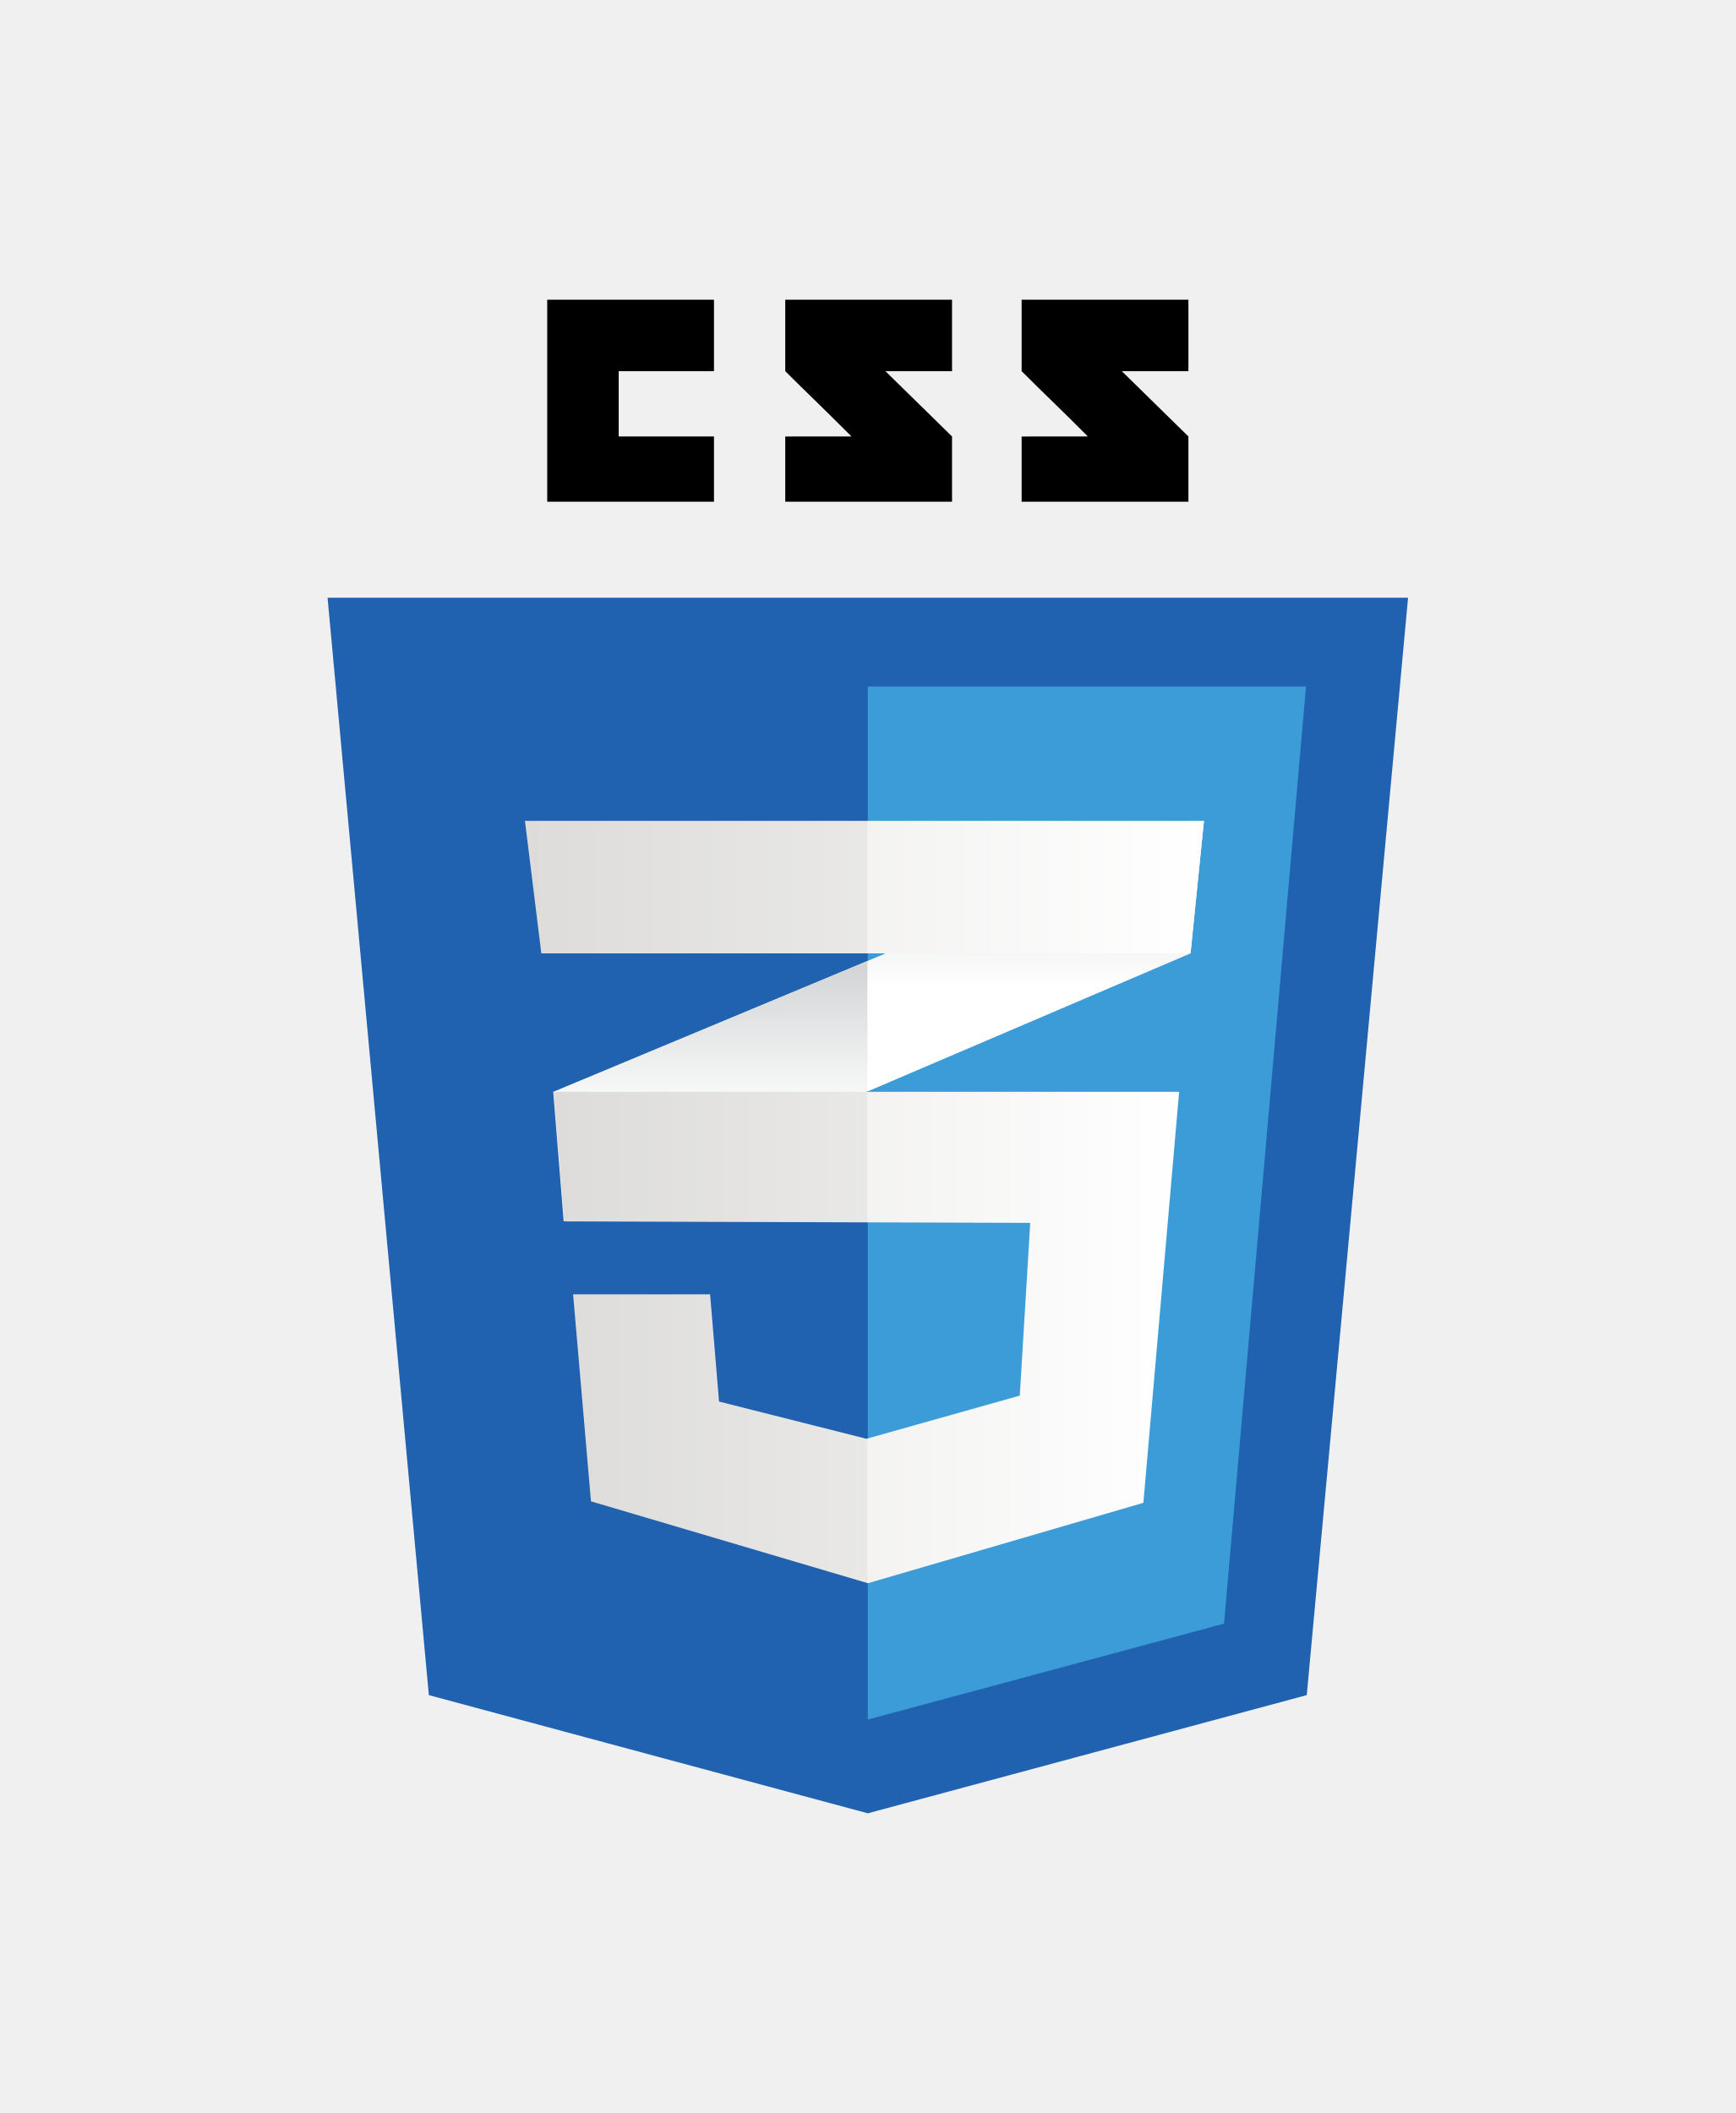
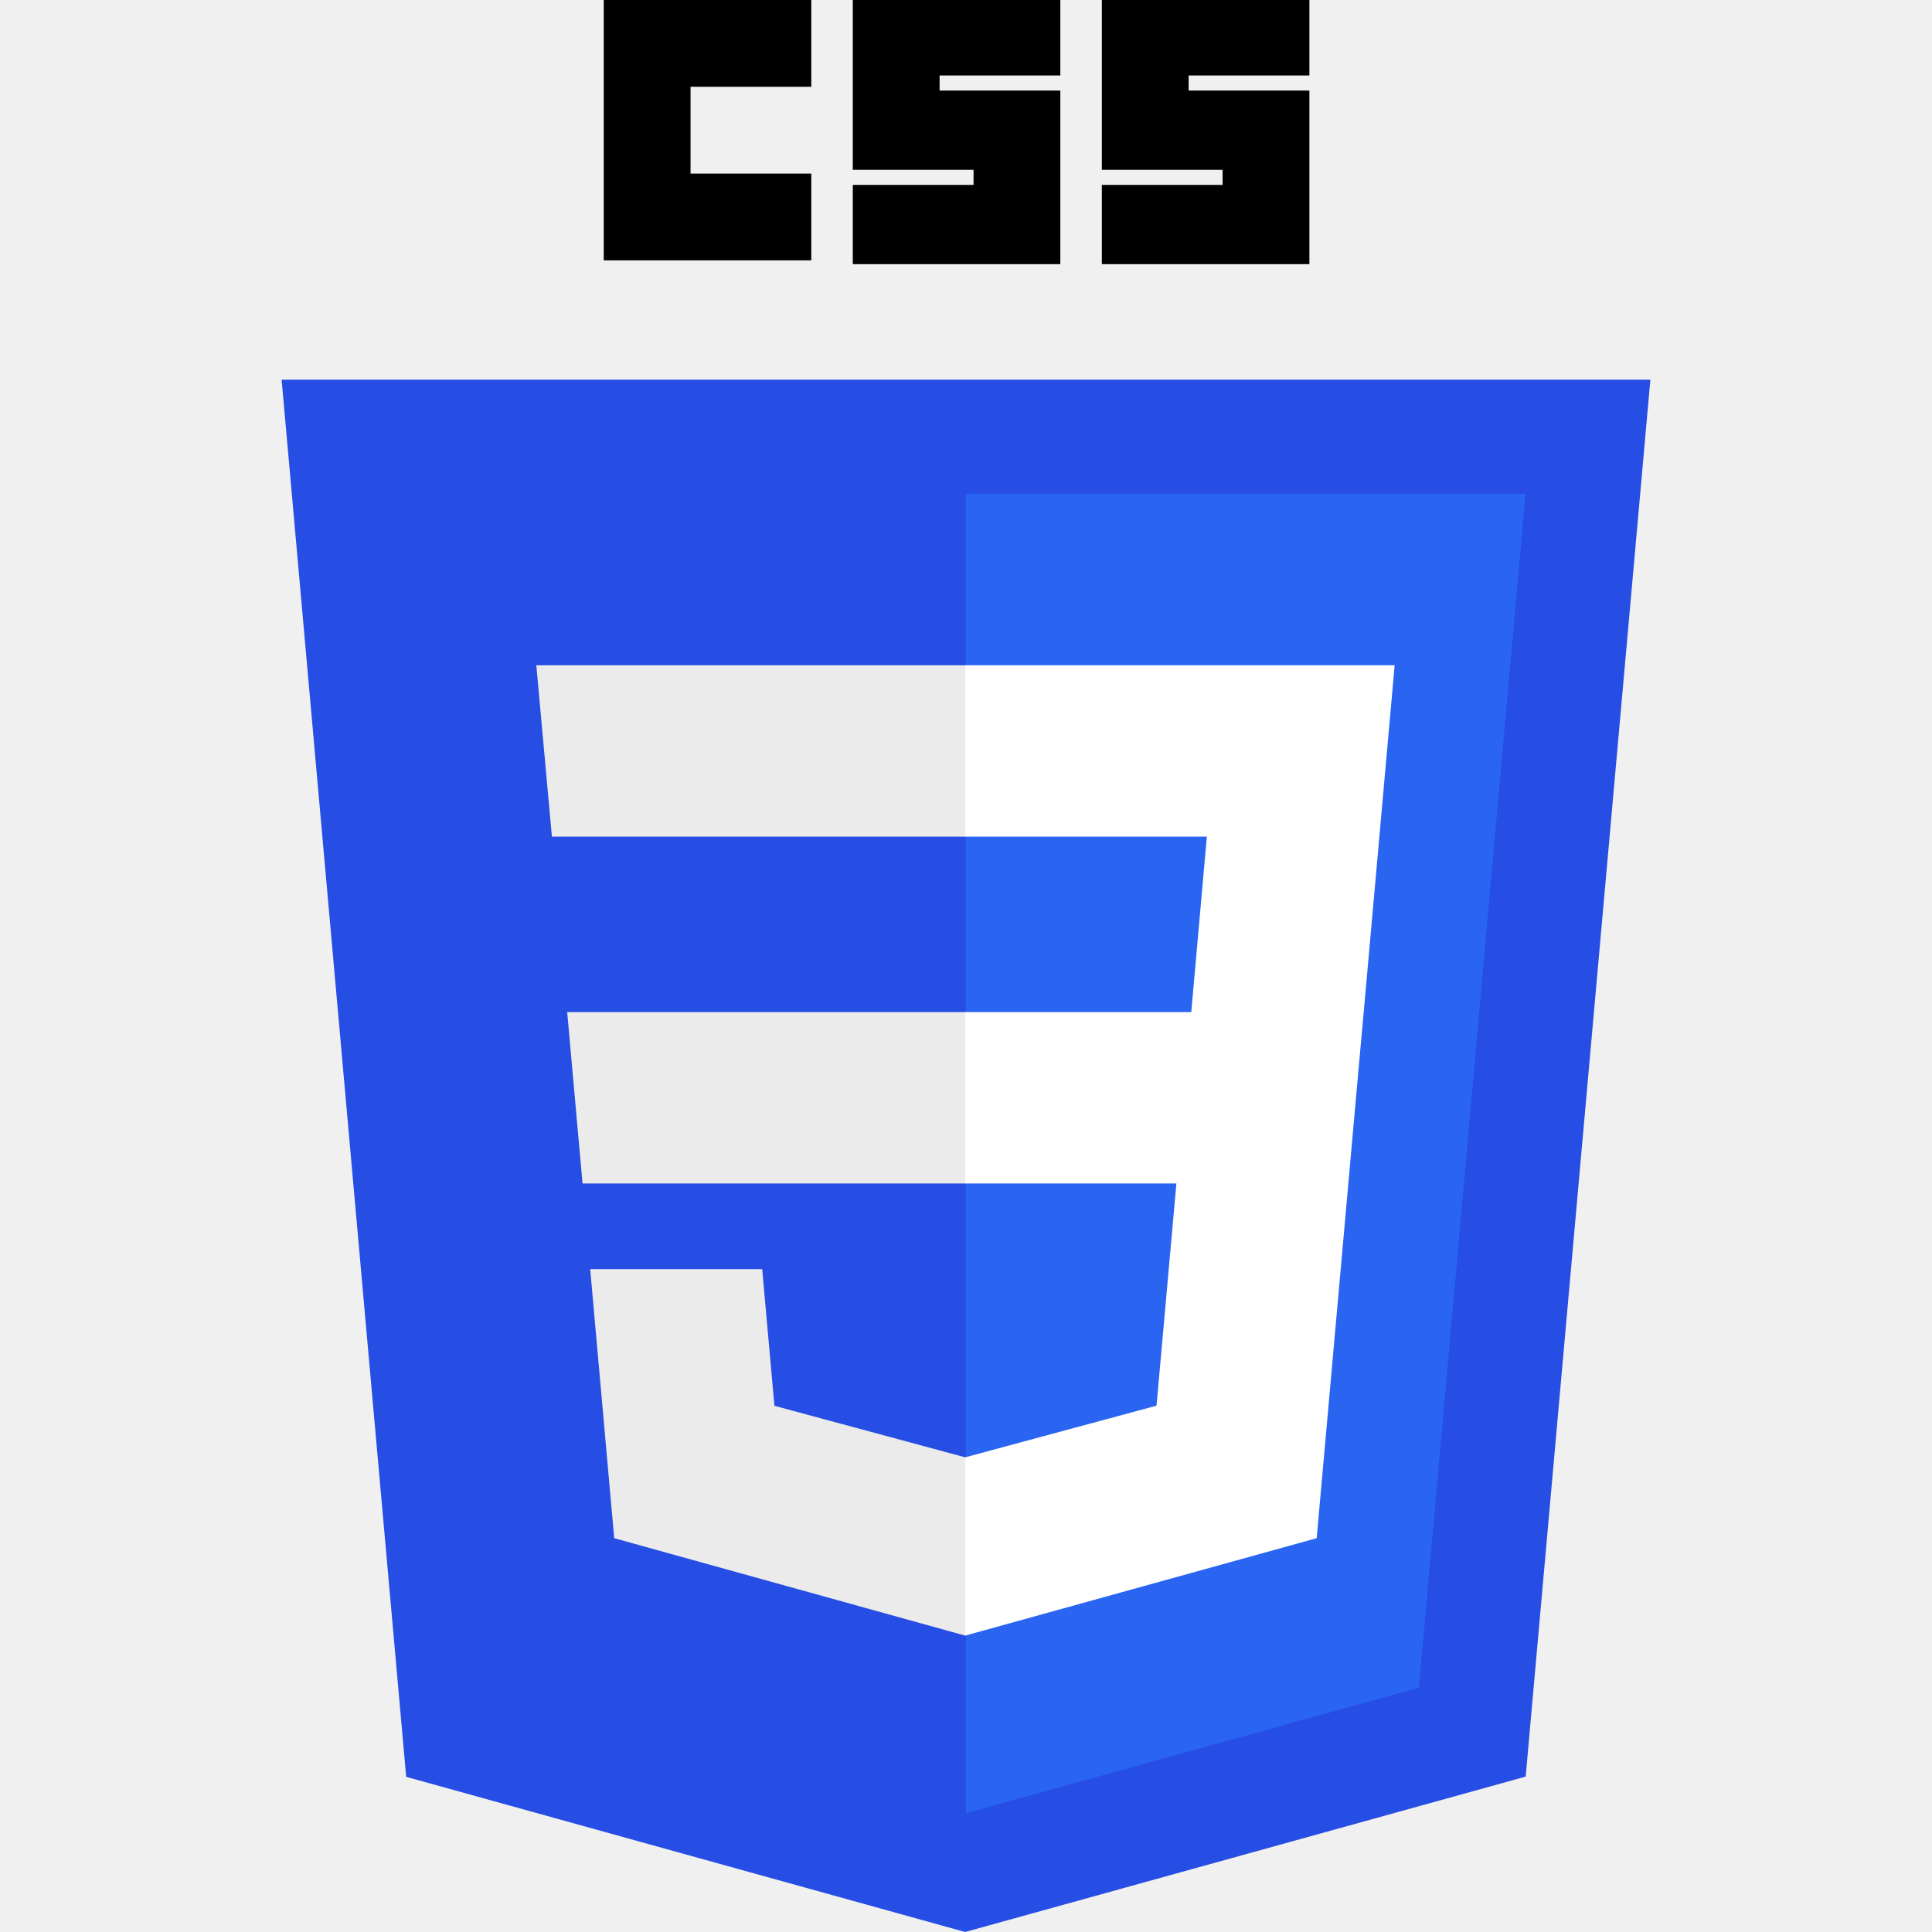
- <svg xmlns="http://www.w3.org/2000/svg" width="230" height="280" viewBox="0 0 538.584 538.583">
-   <path d="M0 0h538.584v538.583H0V0z" fill="none" />
-   <path d="M405.5 467.454L269.29 504.13l-136.212-36.676-31.432-340.525h335.29L405.5 467.454z" fill="#2062af" />
-   <path d="M269.289 154.511v320.367l.308.084 110.229-29.682 25.443-290.769h-135.98z" fill="#3c9cd7" />
-   <path d="M191.985 76.899V56.631h29.571V34.453h-51.749v62.684h51.749V76.899h-29.571zm82.766-20.268h20.674V34.453h-51.754v22.178c6.924 6.924 10.535 10.238 20.549 20.252-5.854 0-20.549.021-20.549.02v20.234h51.754V76.899l-20.674-20.268zm73.352 0h20.673V34.453H317.02v22.178c6.924 6.924 10.537 10.238 20.551 20.252-5.852 0-20.551.021-20.551.02v20.234h51.757V76.899l-20.674-20.268z" />
-   <path d="M269.168 239.656l-97.49 40.602 3.233 40.199 94.257-40.301 100.265-42.868 4.157-41.122-104.422 43.49z" fill="#fff" />
-   <linearGradient id="a" gradientUnits="userSpaceOnUse" x1="-825.508" y1="1338.301" x2="-825.508" y2="1419.102" gradientTransform="matrix(1 0 0 -1 1045.93 1658.759)">
-     <stop offset=".387" stop-color="#d1d3d4" stop-opacity="0" />
-     <stop offset="1" stop-color="#d1d3d4" />
-   </linearGradient>
-   <path d="M171.677 280.258l3.233 40.199 94.257-40.301v-40.5l-97.49 40.602z" fill="url(#a)" />
-   <linearGradient id="b" gradientUnits="userSpaceOnUse" x1="-724.552" y1="1378.602" x2="-724.552" y2="1462.591" gradientTransform="matrix(1 0 0 -1 1045.93 1658.759)">
-     <stop offset=".387" stop-color="#d1d3d4" stop-opacity="0" />
-     <stop offset="1" stop-color="#d1d3d4" />
-   </linearGradient>
-   <path d="M373.59 196.167l-104.422 43.489v40.5l100.265-42.868 4.157-41.121z" fill="url(#b)" />
-   <linearGradient id="c" gradientUnits="userSpaceOnUse" x1="-874.103" y1="1302.263" x2="-680.039" y2="1302.263" gradientTransform="matrix(1 0 0 -1 1045.93 1658.759)">
-     <stop offset="0" stop-color="#e8e7e5" />
-     <stop offset="1" stop-color="#fff" />
-   </linearGradient>
-   <path d="M171.827 280.258l3.234 40.199 144.625.461-3.235 53.598-47.59 13.398-45.748-11.551-2.772-33.268h-42.508l5.545 64.225 85.945 25.412 85.479-24.951 11.09-127.523H171.827z" fill="url(#c)" />
-   <path d="M269.168 280.258h-97.49l3.233 40.199 94.257.301v-40.5zm0 107.528l-.462.129-45.742-11.551-2.772-33.268h-42.507l5.544 64.225 85.939 25.412v-44.947z" opacity=".05" />
-   <linearGradient id="d" gradientUnits="userSpaceOnUse" x1="-883.032" y1="1442.031" x2="-672.341" y2="1442.031" gradientTransform="matrix(1 0 0 -1 1045.93 1658.759)">
-     <stop offset="0" stop-color="#e8e7e5" />
-     <stop offset="1" stop-color="#fff" />
-   </linearGradient>
-   <path d="M162.898 196.167H373.59l-4.157 41.122H167.98l-5.082-41.122z" fill="url(#d)" />
-   <path d="M269.168 196.167h-106.27l5.082 41.122h101.188v-41.122z" opacity=".05" />
+ <svg xmlns="http://www.w3.org/2000/svg" width="250px" height="250px" viewBox="0 0 362.734 512" id="svg3476" version="1.1">
+   <defs id="defs3478" />
+   <g id="layer1" transform="translate(-193.633,-276.3622)">
+     <g id="g3013" transform="translate(119,276.3622)">
+       <polygon id="polygon2989" points="437.367,100.62 404.321,470.819 255.778,512 107.644,470.877 74.633,100.62 " style="fill:#264de4" />
+       <polygon id="polygon2991" points="376.03,447.246 404.27,130.894 256,130.894 256,480.523 " style="fill:#2965f1" />
+       <polygon id="polygon2993" points="150.31,268.217 154.38,313.627 256,313.627 256,268.217 " style="fill:#ebebeb" />
+       <polygon id="polygon2995" points="256,176.305 255.843,176.305 142.132,176.305 146.26,221.716 256,221.716 " style="fill:#ebebeb" />
+       <polygon id="polygon2997" points="256,433.399 256,386.153 255.801,386.206 205.227,372.55 201.994,336.333 177.419,336.333 156.409,336.333 162.771,407.634 255.791,433.457 " style="fill:#ebebeb" />
+       <path id="path2999" d="m 160,0 55,0 0,23 -32,0 0,23 32,0 0,23 -55,0 z" />
+       <path id="path3001" d="m 226,0 55,0 0,20 -32,0 0,4 32,0 0,46 -55,0 0,-21 32,0 0,-4 -32,0 z" />
+       <path id="path3003" d="m 292,0 55,0 0,20 -32,0 0,4 32,0 0,46 -55,0 0,-21 32,0 0,-4 -32,0 z" />
+       <polygon id="polygon3005" points="311.761,313.627 306.49,372.521 255.843,386.191 255.843,433.435 348.937,407.634 349.62,399.962 360.291,280.411 361.399,268.217 369.597,176.305 255.843,176.305 255.843,221.716 319.831,221.716 315.699,268.217 255.843,268.217 255.843,313.627 " style="fill:#ffffff" />
+     </g>
+   </g>
</svg>
